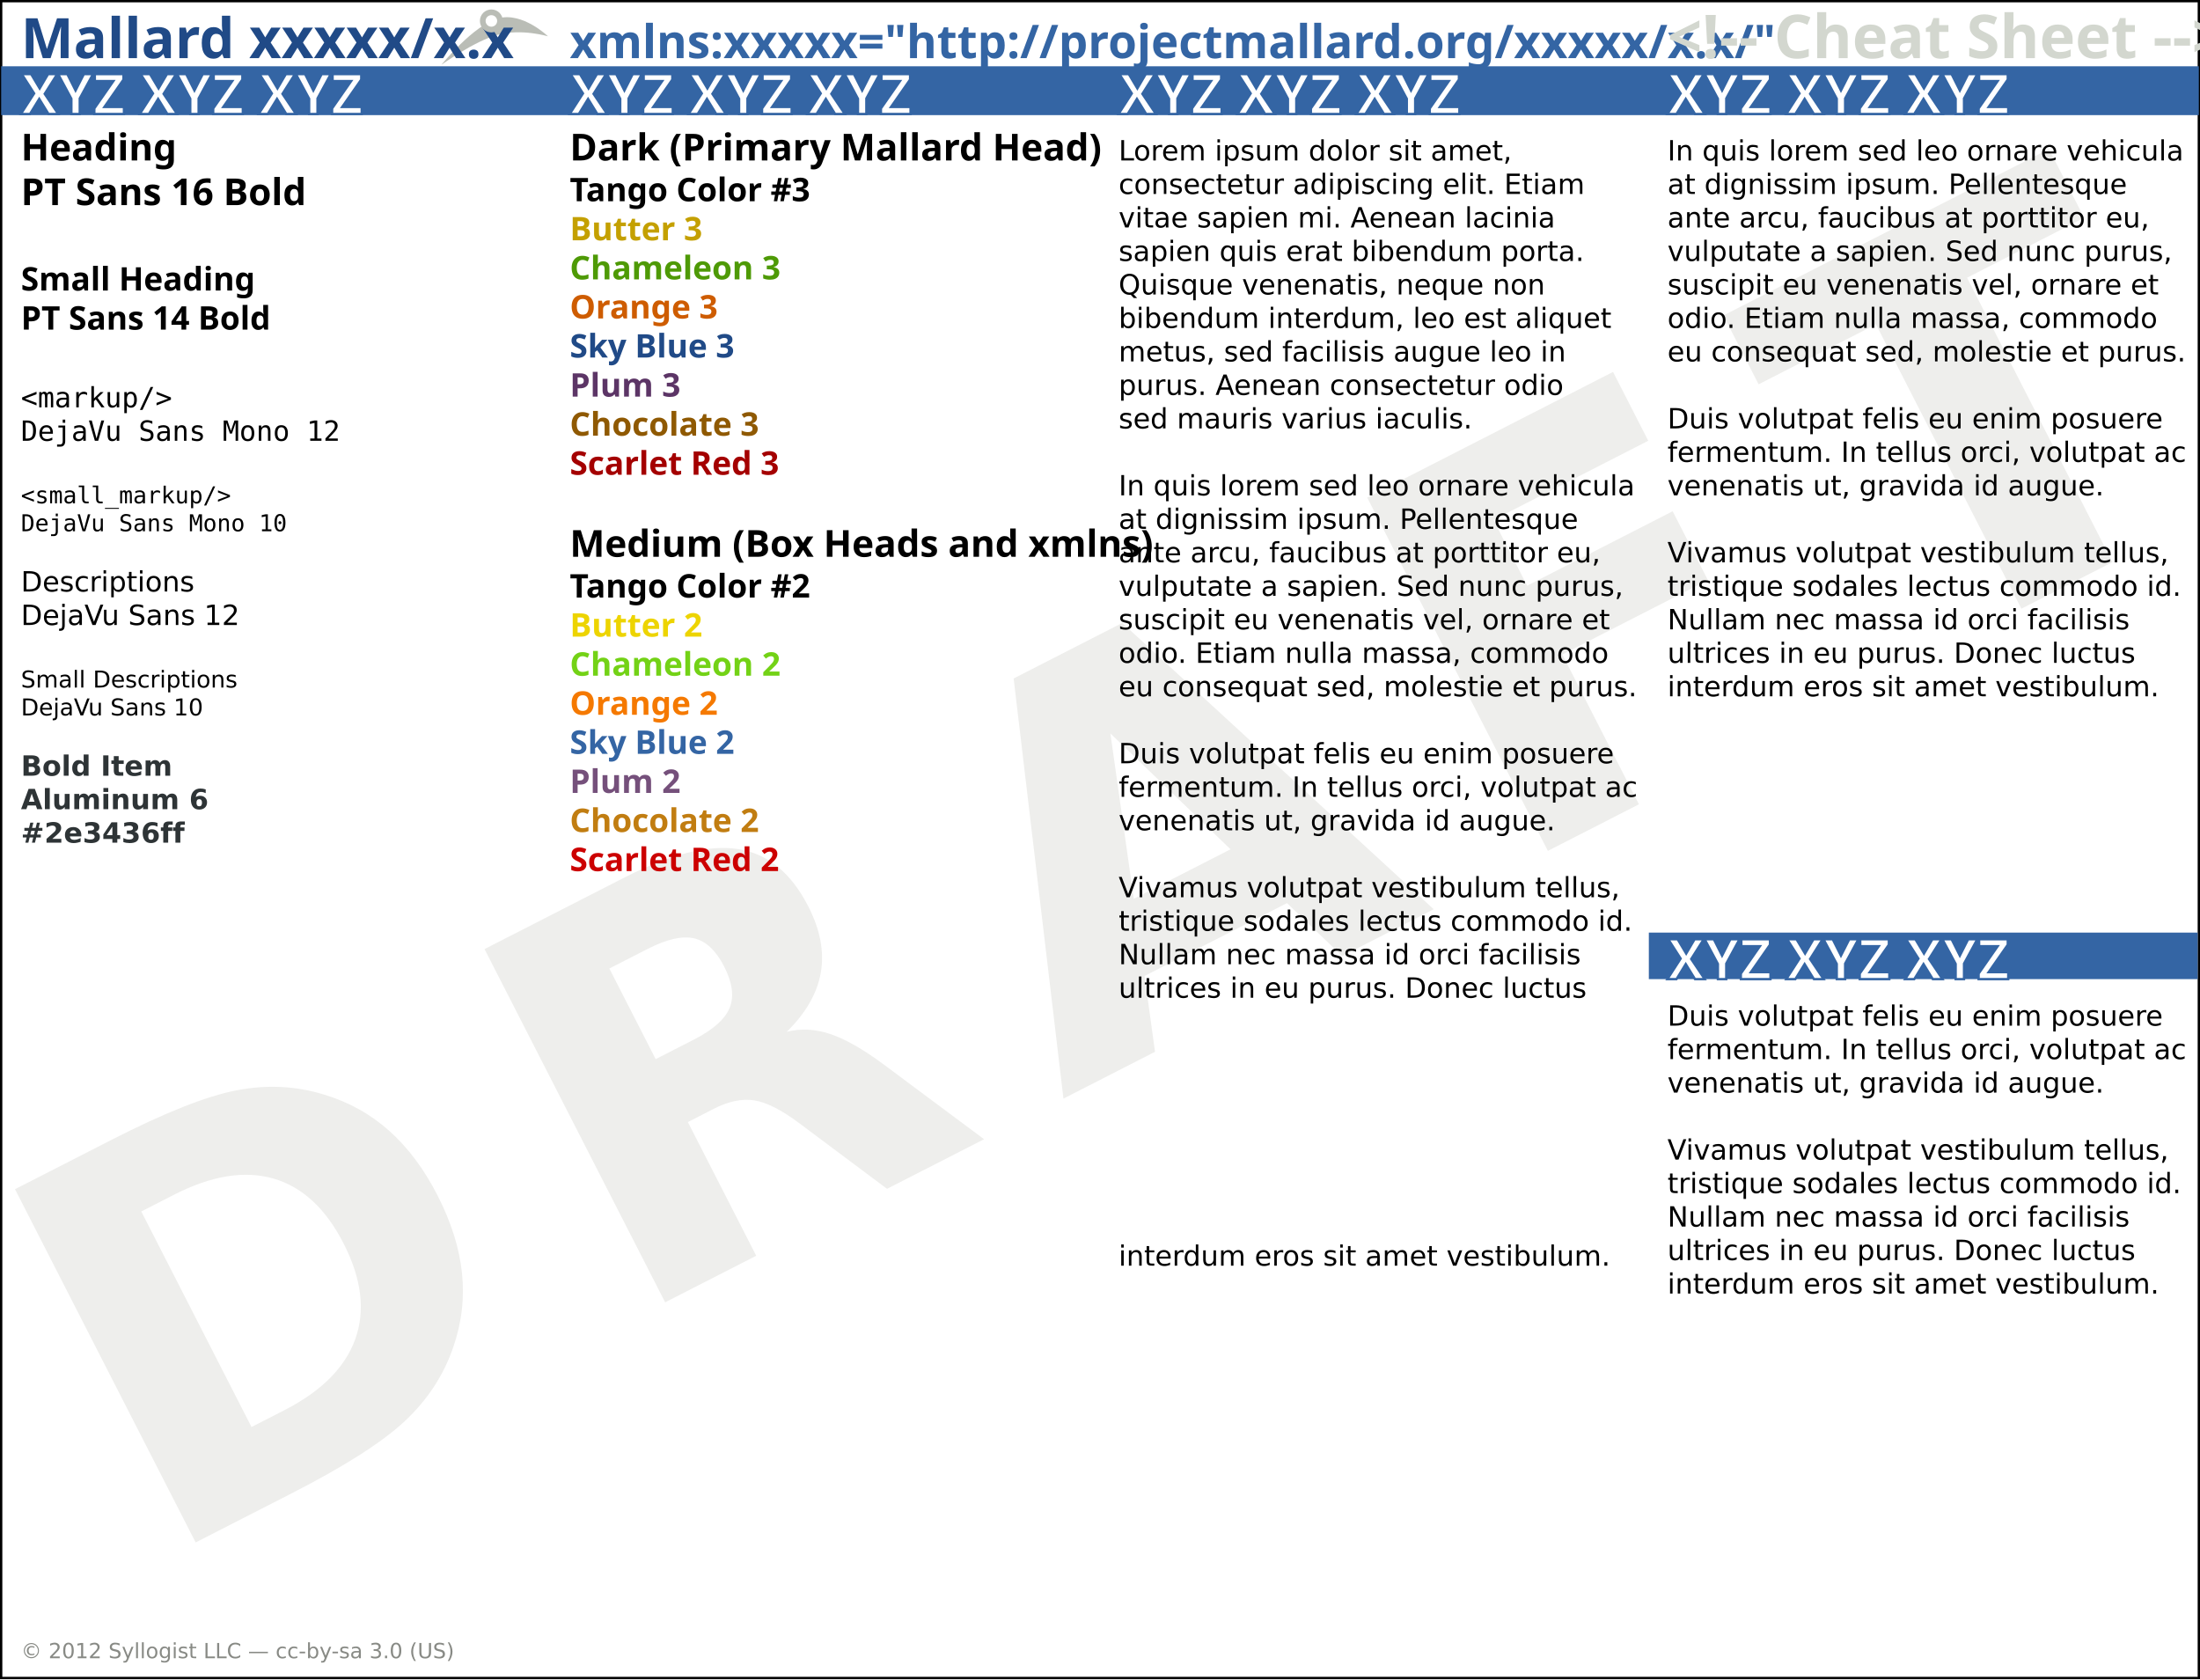
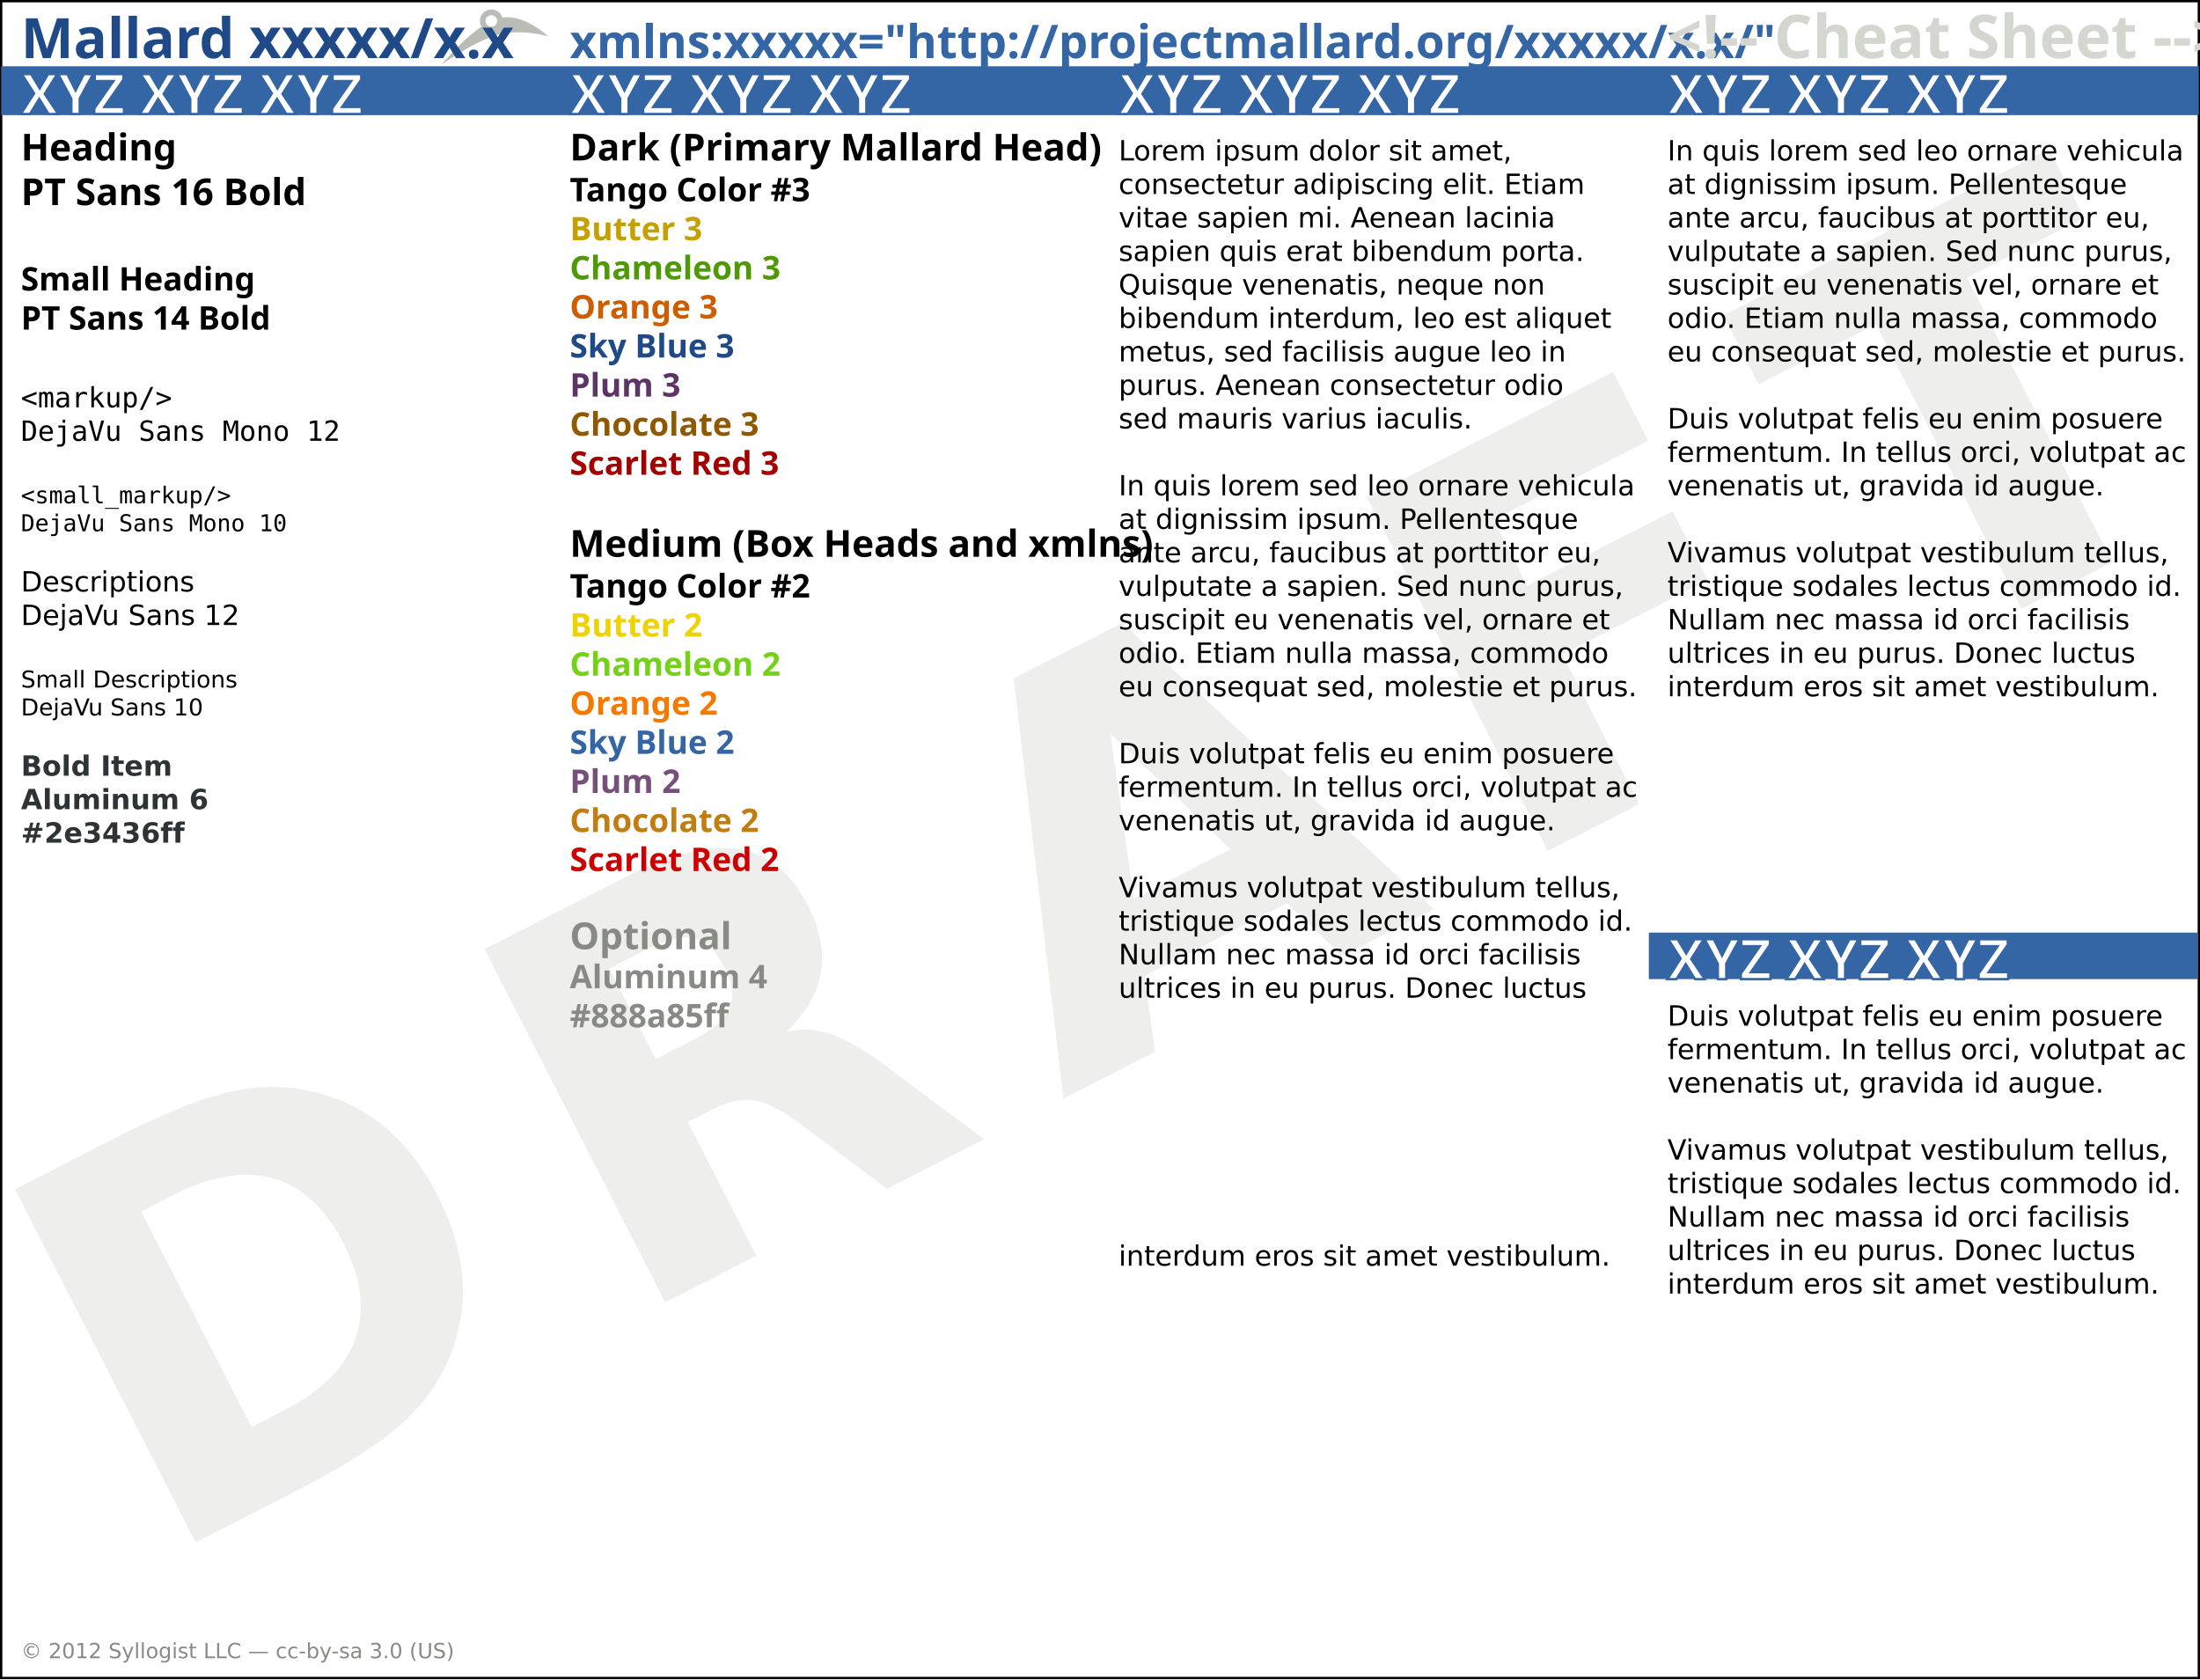
<svg xmlns="http://www.w3.org/2000/svg" width="946" height="722" id="svg3880" version="1.1">
  <defs id="defs3882" />
  <g id="layer1" transform="translate(0,-330.359)">
    <rect style="fill:#ffffff;fill-opacity:1;stroke:#000000;stroke-width:1;stroke-opacity:1;stroke-miterlimit:4;stroke-dasharray:none" id="rect4243" width="945" height="721" x="0.5" y="330.859" ry="1.5537203e-12" rx="1.5537202e-12" />
    <text xml:space="preserve" style="font-size:32.503px;font-style:normal;font-variant:normal;font-weight:500;font-stretch:normal;line-height:125%;letter-spacing:0px;word-spacing:0px;fill:#eeeeec;fill-opacity:1;stroke:none;font-family:Cantarell;-inkscape-font-specification:Cantarell Medium" x="-398.979" y="922.914" id="text6025" transform="matrix(0.8903272,-0.4553212,0.4553212,0.8903272,0,0)">
      <tspan id="tspan6027" x="-398.979" y="922.914" style="font-size:234.021px;font-style:normal;font-variant:normal;font-weight:bold;font-stretch:normal;letter-spacing:32.503px;fill:#eeeeec;font-family:DejaVu Sans;-inkscape-font-specification:DejaVu Sans Bold">DRAFT</tspan>
    </text>
    <text id="text6447" y="399.359" x="245" style="font-size:16px;font-style:normal;font-variant:normal;font-weight:bold;font-stretch:normal;line-height:120%;letter-spacing:0px;word-spacing:0px;fill:#000000;fill-opacity:1;stroke:none;font-family:PT Sans;-inkscape-font-specification:PT Sans Bold" xml:space="preserve">
      <tspan y="399.359" x="245" style="font-size:16px;font-style:normal;font-variant:normal;font-weight:bold;font-stretch:normal;line-height:120%;font-family:PT Sans;-inkscape-font-specification:PT Sans Bold" id="tspan5482">Dark (Primary Mallard Head)</tspan>
      <tspan y="416.891" x="245" style="font-size:14px;font-style:normal;font-variant:normal;font-weight:bold;font-stretch:normal;line-height:120%;font-family:PT Sans;-inkscape-font-specification:PT Sans Bold" id="tspan6881">Tango Color #3</tspan>
      <tspan y="433.691" x="245" style="font-size:14px;font-style:normal;font-variant:normal;font-weight:bold;font-stretch:normal;line-height:120%;fill:#c4a000;font-family:PT Sans;-inkscape-font-specification:PT Sans Bold" id="tspan6883">Butter 3</tspan>
      <tspan y="450.491" x="245" style="font-size:14px;font-style:normal;font-variant:normal;font-weight:bold;font-stretch:normal;line-height:120%;fill:#4e9a06;font-family:PT Sans;-inkscape-font-specification:PT Sans Bold" id="tspan6885">Chameleon 3</tspan>
      <tspan y="467.291" x="245" style="font-size:14px;font-style:normal;font-variant:normal;font-weight:bold;font-stretch:normal;line-height:120%;fill:#ce5c00;font-family:PT Sans;-inkscape-font-specification:PT Sans Bold" id="tspan6887">Orange 3</tspan>
      <tspan y="484.091" x="245" style="font-size:14px;font-style:normal;font-variant:normal;font-weight:bold;font-stretch:normal;line-height:120%;fill:#204a87;font-family:PT Sans;-inkscape-font-specification:PT Sans Bold" id="tspan6889">Sky Blue 3</tspan>
      <tspan y="500.891" x="245" style="font-size:14px;font-style:normal;font-variant:normal;font-weight:bold;font-stretch:normal;line-height:120%;fill:#5c3566;font-family:PT Sans;-inkscape-font-specification:PT Sans Bold" id="tspan6891">Plum 3</tspan>
      <tspan y="517.691" x="245" style="font-size:14px;font-style:normal;font-variant:normal;font-weight:bold;font-stretch:normal;line-height:120%;fill:#8f5902;font-family:PT Sans;-inkscape-font-specification:PT Sans Bold" id="tspan6893">Chocolate 3</tspan>
      <tspan y="534.491" x="245" style="font-size:14px;font-style:normal;font-variant:normal;font-weight:bold;font-stretch:normal;line-height:120%;fill:#a40000;font-family:PT Sans;-inkscape-font-specification:PT Sans Bold" id="tspan6895">Scarlet Red 3</tspan>
      <tspan y="551.291" x="245" style="font-size:14px;font-style:normal;font-variant:normal;font-weight:bold;font-stretch:normal;line-height:120%;font-family:PT Sans;-inkscape-font-specification:PT Sans Bold" id="tspan6897" />
      <tspan y="569.759" x="245" style="font-size:16px;font-style:normal;font-variant:normal;font-weight:bold;font-stretch:normal;line-height:120%;font-family:PT Sans;-inkscape-font-specification:PT Sans Bold" id="tspan6899">Medium (Box Heads and xmlns)</tspan>
      <tspan y="587.291" x="245" style="font-size:14px;font-style:normal;font-variant:normal;font-weight:bold;font-stretch:normal;line-height:120%;font-family:PT Sans;-inkscape-font-specification:PT Sans Bold" id="tspan6903">Tango Color #2</tspan>
      <tspan y="604.091" x="245" style="font-size:14px;font-style:normal;font-variant:normal;font-weight:bold;font-stretch:normal;line-height:120%;fill:#edd400;font-family:PT Sans;-inkscape-font-specification:PT Sans Bold" id="tspan6905">Butter 2</tspan>
      <tspan y="620.891" x="245" style="font-size:14px;font-style:normal;font-variant:normal;font-weight:bold;font-stretch:normal;line-height:120%;fill:#73d216;font-family:PT Sans;-inkscape-font-specification:PT Sans Bold" id="tspan6907">Chameleon 2</tspan>
      <tspan y="637.691" x="245" style="font-size:14px;font-style:normal;font-variant:normal;font-weight:bold;font-stretch:normal;line-height:120%;fill:#f57900;font-family:PT Sans;-inkscape-font-specification:PT Sans Bold" id="tspan6909">Orange 2</tspan>
      <tspan y="654.491" x="245" style="font-size:14px;font-style:normal;font-variant:normal;font-weight:bold;font-stretch:normal;line-height:120%;fill:#3465a4;font-family:PT Sans;-inkscape-font-specification:PT Sans Bold" id="tspan6911">Sky Blue 2</tspan>
      <tspan y="671.291" x="245" style="font-size:14px;font-style:normal;font-variant:normal;font-weight:bold;font-stretch:normal;line-height:120%;fill:#75507b;font-family:PT Sans;-inkscape-font-specification:PT Sans Bold" id="tspan6913">Plum 2</tspan>
      <tspan y="688.091" x="245" style="font-size:14px;font-style:normal;font-variant:normal;font-weight:bold;font-stretch:normal;line-height:120%;fill:#c17d11;font-family:PT Sans;-inkscape-font-specification:PT Sans Bold" id="tspan6915">Chocolate 2</tspan>
      <tspan y="704.891" x="245" style="font-size:14px;font-style:normal;font-variant:normal;font-weight:bold;font-stretch:normal;line-height:120%;fill:#cc0000;font-family:PT Sans;-inkscape-font-specification:PT Sans Bold" id="tspan6917">Scarlet Red 2</tspan>
-       <tspan y="721.691" x="245" style="font-size:14px;font-style:normal;font-variant:normal;font-weight:bold;font-stretch:normal;line-height:120%;fill:#cc0000;font-family:PT Sans;-inkscape-font-specification:PT Sans Bold" id="tspan6919" />
-       <tspan y="738.491" x="245" style="font-size:14px;font-style:normal;font-variant:normal;font-weight:bold;font-stretch:normal;line-height:120%;font-family:PT Sans;-inkscape-font-specification:PT Sans Bold" id="tspan6901" />
+       <tspan y="721.691" x="245" style="font-size:14px;font-style:normal;font-variant:normal;font-weight:bold;font-stretch:normal;line-height:120%;fill:#cc0000;font-family:PT Sans;-inkscape-font-specification:PT Sans Bold" id="tspan3109" />
+       <tspan y="738.491" x="245" style="font-size:16px;font-style:normal;font-variant:normal;font-weight:bold;font-stretch:normal;line-height:120%;fill:#888a85;font-family:PT Sans;-inkscape-font-specification:PT Sans Bold" id="tspan3111">Optional</tspan>
+       <tspan y="755.291" x="245" style="font-size:14px;font-style:normal;font-variant:normal;font-weight:bold;font-stretch:normal;line-height:120%;fill:#888a85;font-family:PT Sans;-inkscape-font-specification:PT Sans Bold" id="tspan5377">Aluminum 4</tspan>
+       <tspan y="772.091" x="245" style="font-size:14px;font-style:normal;font-variant:normal;font-weight:bold;font-stretch:normal;line-height:120%;fill:#888a85;font-family:PT Sans;-inkscape-font-specification:PT Sans Bold" id="tspan5379">#888a85ff</tspan>
+       <tspan y="788.891" x="245" style="font-size:14px;font-style:normal;font-variant:normal;font-weight:bold;font-stretch:normal;line-height:120%;fill:#cc0000;font-family:PT Sans;-inkscape-font-specification:PT Sans Bold" id="tspan6919" />
+       <tspan y="805.691" x="245" style="font-size:14px;font-style:normal;font-variant:normal;font-weight:bold;font-stretch:normal;line-height:120%;font-family:PT Sans;-inkscape-font-specification:PT Sans Bold" id="tspan6901" />
    </text>
    <text xml:space="preserve" style="font-size:16px;font-style:normal;font-variant:normal;font-weight:bold;font-stretch:normal;line-height:120%;letter-spacing:0px;word-spacing:0px;fill:#000000;fill-opacity:1;stroke:none;font-family:PT Sans;-inkscape-font-specification:PT Sans Bold" x="9" y="399.359" id="text4484">
      <tspan id="tspan4486" x="9" y="399.359" style="font-size:16px">Heading</tspan>
      <tspan x="9" y="418.559" style="font-size:16px" id="tspan5503">PT Sans 16 Bold</tspan>
      <tspan x="9" y="437.759" style="font-size:16px" id="tspan5505" />
      <tspan x="9" y="455.291" style="font-size:14px" id="tspan5507">Small Heading</tspan>
      <tspan x="9" y="472.091" style="font-size:14px" id="tspan5509">PT Sans 14 Bold</tspan>
      <tspan x="9" y="488.891" style="font-size:14px" id="tspan5511" />
      <tspan x="9" y="505.498" style="font-size:12px;font-style:normal;font-variant:normal;font-weight:normal;font-stretch:normal;font-family:DejaVu Sans Mono;-inkscape-font-specification:DejaVu Sans Mono" id="tspan5513">&lt;markup/&gt;</tspan>
      <tspan x="9" y="519.898" style="font-size:12px;font-style:normal;font-variant:normal;font-weight:normal;font-stretch:normal;font-family:DejaVu Sans Mono;-inkscape-font-specification:DejaVu Sans Mono" id="tspan5515">DejaVu Sans Mono 12</tspan>
      <tspan x="9" y="534.298" style="font-size:12px;font-style:normal;font-variant:normal;font-weight:normal;font-stretch:normal;font-family:DejaVu Sans Mono;-inkscape-font-specification:DejaVu Sans Mono" id="tspan5517" />
      <tspan x="9" y="546.784" style="font-size:10px;font-style:normal;font-variant:normal;font-weight:normal;font-stretch:normal;font-family:DejaVu Sans Mono;-inkscape-font-specification:DejaVu Sans Mono" id="tspan5521">&lt;small_markup/&gt;</tspan>
      <tspan x="9" y="558.784" style="font-size:10px;font-style:normal;font-variant:normal;font-weight:normal;font-stretch:normal;font-family:DejaVu Sans Mono;-inkscape-font-specification:DejaVu Sans Mono" id="tspan5519">DejaVu Sans Mono 10</tspan>
      <tspan x="9" y="570.784" style="font-size:10px;font-style:normal;font-variant:normal;font-weight:normal;font-stretch:normal;font-family:DejaVu Sans Mono;-inkscape-font-specification:DejaVu Sans Mono" id="tspan5523" />
      <tspan x="9" y="584.698" style="font-size:12px;font-style:normal;font-variant:normal;font-weight:normal;font-stretch:normal;font-family:DejaVu Sans;-inkscape-font-specification:DejaVu Sans" id="tspan5525">Descriptions</tspan>
      <tspan x="9" y="599.098" style="font-size:12px;font-style:normal;font-variant:normal;font-weight:normal;font-stretch:normal;font-family:DejaVu Sans;-inkscape-font-specification:DejaVu Sans" id="tspan5527">DejaVu Sans 12</tspan>
      <tspan x="9" y="613.498" style="font-size:10px;font-style:normal;font-variant:normal;font-weight:normal;font-stretch:normal;font-family:DejaVu Sans Mono;-inkscape-font-specification:DejaVu Sans Mono" id="tspan5529" />
      <tspan x="9" y="625.984" style="font-size:10px;font-style:normal;font-variant:normal;font-weight:normal;font-stretch:normal;font-family:DejaVu Sans;-inkscape-font-specification:DejaVu Sans" id="tspan5531">Small Descriptions</tspan>
      <tspan x="9" y="637.984" style="font-size:10px;font-style:normal;font-variant:normal;font-weight:normal;font-stretch:normal;font-family:DejaVu Sans;-inkscape-font-specification:DejaVu Sans" id="tspan5534">DejaVu Sans 10</tspan>
      <tspan x="9" y="649.984" style="font-size:10px;font-style:normal;font-variant:normal;font-weight:normal;font-stretch:normal;font-family:DejaVu Sans;-inkscape-font-specification:DejaVu Sans" id="tspan5536" />
      <tspan x="9" y="663.898" style="font-size:12px;font-style:normal;font-variant:normal;font-weight:bold;font-stretch:normal;fill:#2e3436;font-family:DejaVu Sans;-inkscape-font-specification:DejaVu Sans Bold" id="tspan5538">Bold Item</tspan>
      <tspan x="9" y="678.298" style="font-size:12px;font-style:normal;font-variant:normal;font-weight:bold;font-stretch:normal;fill:#2e3436;font-family:DejaVu Sans;-inkscape-font-specification:DejaVu Sans Bold" id="tspan6308">Aluminum 6</tspan>
      <tspan x="9" y="692.698" style="font-size:12px;font-style:normal;font-variant:normal;font-weight:bold;font-stretch:normal;line-height:120%;fill:#2e3436;font-family:DejaVu Sans;-inkscape-font-specification:DejaVu Sans Bold" id="tspan4642">#2e3436ff</tspan>
    </text>
    <text id="text4683" y="399.359" x="481" style="font-size:12px;font-style:normal;font-variant:normal;font-weight:normal;font-stretch:normal;line-height:120%;letter-spacing:0px;word-spacing:0px;fill:#000000;fill-opacity:1;stroke:none;font-family:DejaVu Sans;-inkscape-font-specification:DejaVu Sans" xml:space="preserve">
      <tspan y="399.359" x="481" style="font-size:12px;font-style:normal;font-variant:normal;font-weight:normal;font-stretch:normal;font-family:DejaVu Sans;-inkscape-font-specification:DejaVu Sans" id="tspan7907">Lorem ipsum dolor sit amet,</tspan>
      <tspan y="413.759" x="481" style="font-size:12px;font-style:normal;font-variant:normal;font-weight:normal;font-stretch:normal;font-family:DejaVu Sans;-inkscape-font-specification:DejaVu Sans" id="tspan8044">consectetur adipiscing elit. Etiam</tspan>
      <tspan y="428.159" x="481" style="font-size:12px;font-style:normal;font-variant:normal;font-weight:normal;font-stretch:normal;font-family:DejaVu Sans;-inkscape-font-specification:DejaVu Sans" id="tspan8046">vitae sapien mi. Aenean lacinia</tspan>
      <tspan y="442.559" x="481" style="font-size:12px;font-style:normal;font-variant:normal;font-weight:normal;font-stretch:normal;font-family:DejaVu Sans;-inkscape-font-specification:DejaVu Sans" id="tspan8048">sapien quis erat bibendum porta.</tspan>
      <tspan y="456.959" x="481" style="font-size:12px;font-style:normal;font-variant:normal;font-weight:normal;font-stretch:normal;font-family:DejaVu Sans;-inkscape-font-specification:DejaVu Sans" id="tspan8050">Quisque venenatis, neque non</tspan>
      <tspan y="471.359" x="481" style="font-size:12px;font-style:normal;font-variant:normal;font-weight:normal;font-stretch:normal;font-family:DejaVu Sans;-inkscape-font-specification:DejaVu Sans" id="tspan8052">bibendum interdum, leo est aliquet</tspan>
      <tspan y="485.759" x="481" style="font-size:12px;font-style:normal;font-variant:normal;font-weight:normal;font-stretch:normal;font-family:DejaVu Sans;-inkscape-font-specification:DejaVu Sans" id="tspan8054">metus, sed facilisis augue leo in</tspan>
      <tspan y="500.159" x="481" style="font-size:12px;font-style:normal;font-variant:normal;font-weight:normal;font-stretch:normal;font-family:DejaVu Sans;-inkscape-font-specification:DejaVu Sans" id="tspan8056">purus. Aenean consectetur odio</tspan>
      <tspan y="514.559" x="481" style="font-size:12px;font-style:normal;font-variant:normal;font-weight:normal;font-stretch:normal;font-family:DejaVu Sans;-inkscape-font-specification:DejaVu Sans" id="tspan8058">sed mauris varius iaculis.</tspan>
      <tspan y="528.959" x="481" style="font-size:12px;font-style:normal;font-variant:normal;font-weight:normal;font-stretch:normal;font-family:DejaVu Sans;-inkscape-font-specification:DejaVu Sans" id="tspan8060" />
      <tspan y="543.359" x="481" style="font-size:12px;font-style:normal;font-variant:normal;font-weight:normal;font-stretch:normal;font-family:DejaVu Sans;-inkscape-font-specification:DejaVu Sans" id="tspan8062">In quis lorem sed leo ornare vehicula</tspan>
      <tspan y="557.759" x="481" style="font-size:12px;font-style:normal;font-variant:normal;font-weight:normal;font-stretch:normal;font-family:DejaVu Sans;-inkscape-font-specification:DejaVu Sans" id="tspan8064">at dignissim ipsum. Pellentesque</tspan>
      <tspan y="572.159" x="481" style="font-size:12px;font-style:normal;font-variant:normal;font-weight:normal;font-stretch:normal;font-family:DejaVu Sans;-inkscape-font-specification:DejaVu Sans" id="tspan8066">ante arcu, faucibus at porttitor eu,</tspan>
      <tspan y="586.559" x="481" style="font-size:12px;font-style:normal;font-variant:normal;font-weight:normal;font-stretch:normal;font-family:DejaVu Sans;-inkscape-font-specification:DejaVu Sans" id="tspan8068">vulputate a sapien. Sed nunc purus,</tspan>
      <tspan y="600.959" x="481" style="font-size:12px;font-style:normal;font-variant:normal;font-weight:normal;font-stretch:normal;font-family:DejaVu Sans;-inkscape-font-specification:DejaVu Sans" id="tspan8070">suscipit eu venenatis vel, ornare et</tspan>
      <tspan y="615.359" x="481" style="font-size:12px;font-style:normal;font-variant:normal;font-weight:normal;font-stretch:normal;font-family:DejaVu Sans;-inkscape-font-specification:DejaVu Sans" id="tspan8072">odio. Etiam nulla massa, commodo</tspan>
      <tspan y="629.759" x="481" style="font-size:12px;font-style:normal;font-variant:normal;font-weight:normal;font-stretch:normal;font-family:DejaVu Sans;-inkscape-font-specification:DejaVu Sans" id="tspan8074">eu consequat sed, molestie et purus.</tspan>
      <tspan y="644.159" x="481" style="font-size:12px;font-style:normal;font-variant:normal;font-weight:normal;font-stretch:normal;font-family:DejaVu Sans;-inkscape-font-specification:DejaVu Sans" id="tspan8076" />
      <tspan y="658.559" x="481" style="font-size:12px;font-style:normal;font-variant:normal;font-weight:normal;font-stretch:normal;font-family:DejaVu Sans;-inkscape-font-specification:DejaVu Sans" id="tspan8078">Duis volutpat felis eu enim posuere</tspan>
      <tspan y="672.959" x="481" style="font-size:12px;font-style:normal;font-variant:normal;font-weight:normal;font-stretch:normal;font-family:DejaVu Sans;-inkscape-font-specification:DejaVu Sans" id="tspan8080">fermentum. In tellus orci, volutpat ac</tspan>
      <tspan y="687.359" x="481" style="font-size:12px;font-style:normal;font-variant:normal;font-weight:normal;font-stretch:normal;font-family:DejaVu Sans;-inkscape-font-specification:DejaVu Sans" id="tspan8082">venenatis ut, gravida id augue.</tspan>
      <tspan y="701.759" x="481" style="font-size:12px;font-style:normal;font-variant:normal;font-weight:normal;font-stretch:normal;font-family:DejaVu Sans;-inkscape-font-specification:DejaVu Sans" id="tspan8028" />
      <tspan y="716.159" x="481" style="font-size:12px;font-style:normal;font-variant:normal;font-weight:normal;font-stretch:normal;font-family:DejaVu Sans;-inkscape-font-specification:DejaVu Sans" id="tspan8030">Vivamus volutpat vestibulum tellus,</tspan>
      <tspan y="730.559" x="481" style="font-size:12px;font-style:normal;font-variant:normal;font-weight:normal;font-stretch:normal;font-family:DejaVu Sans;-inkscape-font-specification:DejaVu Sans" id="tspan8084">tristique sodales lectus commodo id.</tspan>
      <tspan y="744.959" x="481" style="font-size:12px;font-style:normal;font-variant:normal;font-weight:normal;font-stretch:normal;font-family:DejaVu Sans;-inkscape-font-specification:DejaVu Sans" id="tspan8086">Nullam nec massa id orci facilisis</tspan>
      <tspan y="759.359" x="481" style="font-size:12px;font-style:normal;font-variant:normal;font-weight:normal;font-stretch:normal;font-family:DejaVu Sans;-inkscape-font-specification:DejaVu Sans" id="tspan8088">ultrices in eu purus. Donec luctus</tspan>
      <tspan y="874.559" x="481" style="font-size:12px;font-style:normal;font-variant:normal;font-weight:normal;font-stretch:normal;line-height:120%;font-family:DejaVu Sans;-inkscape-font-specification:DejaVu Sans" id="tspan7175">interdum eros sit amet vestibulum.</tspan>
    </text>
    <rect style="fill:#3465a4;fill-opacity:1;stroke:#3465a4" id="rect3890" width="944" height="20" x="1" y="359.359" ry="1.1368683e-13" rx="1.1368683e-13" />
    <text xml:space="preserve" style="font-size:24px;font-style:normal;font-variant:normal;font-weight:bold;font-stretch:normal;line-height:125%;letter-spacing:0px;word-spacing:0px;fill:#ffffff;fill-opacity:1;stroke:#3465a4;font-family:PT Sans;-inkscape-font-specification:PT Sans Bold" x="9" y="379.359" id="text4400">
      <tspan id="tspan4402" x="9" y="379.359">XYZ XYZ XYZ</tspan>
    </text>
    <text id="text4610" y="379.359" x="481" style="font-size:24px;font-style:normal;font-variant:normal;font-weight:bold;font-stretch:normal;line-height:125%;letter-spacing:0px;word-spacing:0px;fill:#ffffff;fill-opacity:1;stroke:#3465a4;font-family:PT Sans;-inkscape-font-specification:PT Sans Bold" xml:space="preserve">
      <tspan y="379.359" x="481" id="tspan4612">XYZ XYZ XYZ</tspan>
    </text>
    <text xml:space="preserve" style="font-size:24px;font-style:normal;font-variant:normal;font-weight:bold;font-stretch:normal;line-height:125%;letter-spacing:0px;word-spacing:0px;fill:#ffffff;fill-opacity:1;stroke:#3465a4;font-family:PT Sans;-inkscape-font-specification:PT Sans Bold" x="717" y="379.359" id="text4687">
      <tspan id="tspan4689" x="717" y="379.359">XYZ XYZ XYZ</tspan>
    </text>
    <text id="text5531" y="379.359" x="245" style="font-size:24px;font-style:normal;font-variant:normal;font-weight:bold;font-stretch:normal;line-height:125%;letter-spacing:0px;word-spacing:0px;fill:#ffffff;fill-opacity:1;stroke:#3465a4;font-family:PT Sans;-inkscape-font-specification:PT Sans Bold" xml:space="preserve">
      <tspan y="379.359" x="245" id="tspan5533">XYZ XYZ XYZ</tspan>
    </text>
    <text id="text5553" y="355.359" x="245" style="font-size:20px;font-style:normal;font-variant:normal;font-weight:bold;font-stretch:normal;line-height:125%;letter-spacing:0px;word-spacing:0px;fill:#3465a4;fill-opacity:1;stroke:none;font-family:PT Sans;-inkscape-font-specification:PT Sans Bold" xml:space="preserve">
      <tspan y="355.359" x="245" id="tspan5555" style="font-size:20px;fill:#3465a4">xmlns:xxxxx="http://projectmallard.org/xxxxx/x.x/" </tspan>
    </text>
    <text xml:space="preserve" style="font-size:26px;font-style:normal;font-variant:normal;font-weight:bold;font-stretch:normal;line-height:125%;letter-spacing:0px;word-spacing:0px;fill:#f57900;fill-opacity:1;stroke:none;font-family:PT Sans;-inkscape-font-specification:PT Sans Bold" x="717" y="355.359" id="text5559">
      <tspan id="tspan5561" x="717" y="355.359" style="fill:#d3d7cf">&lt;!-- Cheat Sheet --&gt;</tspan>
    </text>
-     <path style="fill:#babdb6;fill-opacity:1;fill-rule:evenodd;stroke:none" d="m 189.798,358.234 c 0,0 14.189,-10.226 24.205,-12.909 10.326,-2.767 21.623,0.645 21.623,0.645 0,0 -10.88,-10.538 -21.301,-7.746 -10.714,2.871 -24.528,20.01 -24.528,20.01 z" id="path9966-4" />
+     <g id="g5381">
+       <path id="path9966-4" d="m 189.798,358.234 c 0,0 14.189,-10.226 24.205,-12.909 10.326,-2.767 21.623,0.645 21.623,0.645 0,0 -10.88,-10.538 -21.301,-7.746 -10.714,2.871 -24.528,20.01 -24.528,20.01 z" style="fill:#babdb6;fill-opacity:1;fill-rule:evenodd;stroke:none" />
+       <path style="fill:#ffffff;fill-opacity:1;fill-rule:evenodd;stroke:#babdb6;stroke-width:2.451;stroke-linecap:round;stroke-linejoin:miter;stroke-miterlimit:4;stroke-opacity:1;stroke-dashoffset:0;marker:none;visibility:visible;display:inline;overflow:visible;enable-background:accumulate" d="m 215,339.359 c 0,2.048 -1.66,3.708 -3.708,3.708 -2.048,0 -3.708,-1.66 -3.708,-3.708 0,-2.048 1.66,-3.708 3.708,-3.708 2.048,0 3.708,1.66 3.708,3.708 z" id="path5639" />
+     </g>
    <text id="text5563" y="355.359" x="9" style="font-size:24px;font-style:normal;font-variant:normal;font-weight:bold;font-stretch:normal;line-height:125%;letter-spacing:0px;word-spacing:0px;fill:#204a87;fill-opacity:1;stroke:none;font-family:PT Sans;-inkscape-font-specification:PT Sans Bold" xml:space="preserve">
      <tspan style="font-size:24px;fill:#204a87" y="355.359" x="9" id="tspan5565">Mallard xxxxx/x.x</tspan>
    </text>
-     <path id="path5639" d="m 215,339.359 c 0,2.048 -1.66,3.708 -3.708,3.708 -2.048,0 -3.708,-1.66 -3.708,-3.708 0,-2.048 1.66,-3.708 3.708,-3.708 2.048,0 3.708,1.66 3.708,3.708 z" style="fill:#ffffff;fill-opacity:1;fill-rule:evenodd;stroke:#babdb6;stroke-width:2.451;stroke-linecap:round;stroke-linejoin:miter;stroke-miterlimit:4;stroke-opacity:1;stroke-dashoffset:0;marker:none;visibility:visible;display:inline;overflow:visible;enable-background:accumulate" />
    <text xml:space="preserve" style="font-size:9px;font-style:normal;font-variant:normal;font-weight:normal;font-stretch:normal;line-height:125%;letter-spacing:0px;word-spacing:0px;fill:#888a85;fill-opacity:1;stroke:none;font-family:DejaVu Sans;-inkscape-font-specification:DejaVu Sans" x="9" y="1043.359" id="text4779">
      <tspan id="tspan4781" x="9" y="1043.359">© 2012 Syllogist LLC — cc-by-sa 3.0 (US)</tspan>
    </text>
    <rect rx="2.8421708e-14" ry="1.1368683e-13" y="731.359" x="709" height="20" width="236" id="rect8121" style="fill:#3465a4;fill-opacity:1;stroke:none" />
    <text id="text8123" y="751.359" x="717" style="font-size:24px;font-style:normal;font-variant:normal;font-weight:bold;font-stretch:normal;line-height:125%;letter-spacing:0px;word-spacing:0px;fill:#ffffff;fill-opacity:1;stroke:#3465a4;font-family:PT Sans;-inkscape-font-specification:PT Sans Bold" xml:space="preserve">
      <tspan y="751.359" x="717" id="tspan8125">XYZ XYZ XYZ</tspan>
    </text>
    <text xml:space="preserve" style="font-size:12px;font-style:normal;font-variant:normal;font-weight:normal;font-stretch:normal;line-height:120%;letter-spacing:0px;word-spacing:0px;fill:#000000;fill-opacity:1;stroke:none;font-family:DejaVu Sans;-inkscape-font-specification:DejaVu Sans" x="717" y="399.359" id="text8127">
      <tspan id="tspan8149" style="font-size:12px;font-style:normal;font-variant:normal;font-weight:normal;font-stretch:normal;font-family:DejaVu Sans;-inkscape-font-specification:DejaVu Sans" x="717" y="399.359">In quis lorem sed leo ornare vehicula</tspan>
      <tspan id="tspan8151" style="font-size:12px;font-style:normal;font-variant:normal;font-weight:normal;font-stretch:normal;font-family:DejaVu Sans;-inkscape-font-specification:DejaVu Sans" x="717" y="413.759">at dignissim ipsum. Pellentesque</tspan>
      <tspan id="tspan8153" style="font-size:12px;font-style:normal;font-variant:normal;font-weight:normal;font-stretch:normal;font-family:DejaVu Sans;-inkscape-font-specification:DejaVu Sans" x="717" y="428.159">ante arcu, faucibus at porttitor eu,</tspan>
      <tspan id="tspan8155" style="font-size:12px;font-style:normal;font-variant:normal;font-weight:normal;font-stretch:normal;font-family:DejaVu Sans;-inkscape-font-specification:DejaVu Sans" x="717" y="442.559">vulputate a sapien. Sed nunc purus,</tspan>
      <tspan id="tspan8157" style="font-size:12px;font-style:normal;font-variant:normal;font-weight:normal;font-stretch:normal;font-family:DejaVu Sans;-inkscape-font-specification:DejaVu Sans" x="717" y="456.959">suscipit eu venenatis vel, ornare et</tspan>
      <tspan id="tspan8159" style="font-size:12px;font-style:normal;font-variant:normal;font-weight:normal;font-stretch:normal;font-family:DejaVu Sans;-inkscape-font-specification:DejaVu Sans" x="717" y="471.359">odio. Etiam nulla massa, commodo</tspan>
      <tspan id="tspan8161" style="font-size:12px;font-style:normal;font-variant:normal;font-weight:normal;font-stretch:normal;font-family:DejaVu Sans;-inkscape-font-specification:DejaVu Sans" x="717" y="485.759">eu consequat sed, molestie et purus.</tspan>
      <tspan id="tspan8163" style="font-size:12px;font-style:normal;font-variant:normal;font-weight:normal;font-stretch:normal;font-family:DejaVu Sans;-inkscape-font-specification:DejaVu Sans" x="717" y="500.159" />
      <tspan id="tspan8165" style="font-size:12px;font-style:normal;font-variant:normal;font-weight:normal;font-stretch:normal;font-family:DejaVu Sans;-inkscape-font-specification:DejaVu Sans" x="717" y="514.559">Duis volutpat felis eu enim posuere</tspan>
      <tspan id="tspan8167" style="font-size:12px;font-style:normal;font-variant:normal;font-weight:normal;font-stretch:normal;font-family:DejaVu Sans;-inkscape-font-specification:DejaVu Sans" x="717" y="528.959">fermentum. In tellus orci, volutpat ac</tspan>
      <tspan id="tspan8169" style="font-size:12px;font-style:normal;font-variant:normal;font-weight:normal;font-stretch:normal;font-family:DejaVu Sans;-inkscape-font-specification:DejaVu Sans" x="717" y="543.359">venenatis ut, gravida id augue.</tspan>
      <tspan id="tspan8171" style="font-size:12px;font-style:normal;font-variant:normal;font-weight:normal;font-stretch:normal;font-family:DejaVu Sans;-inkscape-font-specification:DejaVu Sans" x="717" y="557.759" />
      <tspan id="tspan8173" style="font-size:12px;font-style:normal;font-variant:normal;font-weight:normal;font-stretch:normal;font-family:DejaVu Sans;-inkscape-font-specification:DejaVu Sans" x="717" y="572.159">Vivamus volutpat vestibulum tellus,</tspan>
      <tspan id="tspan8175" style="font-size:12px;font-style:normal;font-variant:normal;font-weight:normal;font-stretch:normal;font-family:DejaVu Sans;-inkscape-font-specification:DejaVu Sans" x="717" y="586.559">tristique sodales lectus commodo id.</tspan>
      <tspan id="tspan8177" style="font-size:12px;font-style:normal;font-variant:normal;font-weight:normal;font-stretch:normal;font-family:DejaVu Sans;-inkscape-font-specification:DejaVu Sans" x="717" y="600.959">Nullam nec massa id orci facilisis</tspan>
      <tspan id="tspan8179" style="font-size:12px;font-style:normal;font-variant:normal;font-weight:normal;font-stretch:normal;font-family:DejaVu Sans;-inkscape-font-specification:DejaVu Sans" x="717" y="615.359">ultrices in eu purus. Donec luctus</tspan>
      <tspan id="tspan8181" style="font-size:12px;font-style:normal;font-variant:normal;font-weight:normal;font-stretch:normal;line-height:120%;font-family:DejaVu Sans;-inkscape-font-specification:DejaVu Sans" x="717" y="629.759">interdum eros sit amet vestibulum.</tspan>
    </text>
    <text id="text8183" y="771.359" x="717" style="font-size:12px;font-style:normal;font-variant:normal;font-weight:normal;font-stretch:normal;line-height:120%;letter-spacing:0px;word-spacing:0px;fill:#000000;fill-opacity:1;stroke:none;font-family:DejaVu Sans;-inkscape-font-specification:DejaVu Sans" xml:space="preserve">
      <tspan y="771.359" x="717" style="font-size:12px;font-style:normal;font-variant:normal;font-weight:normal;font-stretch:normal;font-family:DejaVu Sans;-inkscape-font-specification:DejaVu Sans" id="tspan8221">Duis volutpat felis eu enim posuere</tspan>
      <tspan y="785.759" x="717" style="font-size:12px;font-style:normal;font-variant:normal;font-weight:normal;font-stretch:normal;font-family:DejaVu Sans;-inkscape-font-specification:DejaVu Sans" id="tspan8223">fermentum. In tellus orci, volutpat ac</tspan>
      <tspan y="800.159" x="717" style="font-size:12px;font-style:normal;font-variant:normal;font-weight:normal;font-stretch:normal;font-family:DejaVu Sans;-inkscape-font-specification:DejaVu Sans" id="tspan8225">venenatis ut, gravida id augue.</tspan>
      <tspan y="814.559" x="717" style="font-size:12px;font-style:normal;font-variant:normal;font-weight:normal;font-stretch:normal;font-family:DejaVu Sans;-inkscape-font-specification:DejaVu Sans" id="tspan8227" />
      <tspan y="828.959" x="717" style="font-size:12px;font-style:normal;font-variant:normal;font-weight:normal;font-stretch:normal;font-family:DejaVu Sans;-inkscape-font-specification:DejaVu Sans" id="tspan8229">Vivamus volutpat vestibulum tellus,</tspan>
      <tspan y="843.359" x="717" style="font-size:12px;font-style:normal;font-variant:normal;font-weight:normal;font-stretch:normal;font-family:DejaVu Sans;-inkscape-font-specification:DejaVu Sans" id="tspan8231">tristique sodales lectus commodo id.</tspan>
      <tspan y="857.759" x="717" style="font-size:12px;font-style:normal;font-variant:normal;font-weight:normal;font-stretch:normal;font-family:DejaVu Sans;-inkscape-font-specification:DejaVu Sans" id="tspan8233">Nullam nec massa id orci facilisis</tspan>
      <tspan y="872.159" x="717" style="font-size:12px;font-style:normal;font-variant:normal;font-weight:normal;font-stretch:normal;font-family:DejaVu Sans;-inkscape-font-specification:DejaVu Sans" id="tspan8235">ultrices in eu purus. Donec luctus</tspan>
      <tspan y="886.559" x="717" style="font-size:12px;font-style:normal;font-variant:normal;font-weight:normal;font-stretch:normal;line-height:120%;font-family:DejaVu Sans;-inkscape-font-specification:DejaVu Sans" id="tspan8237">interdum eros sit amet vestibulum.</tspan>
    </text>
  </g>
</svg>
